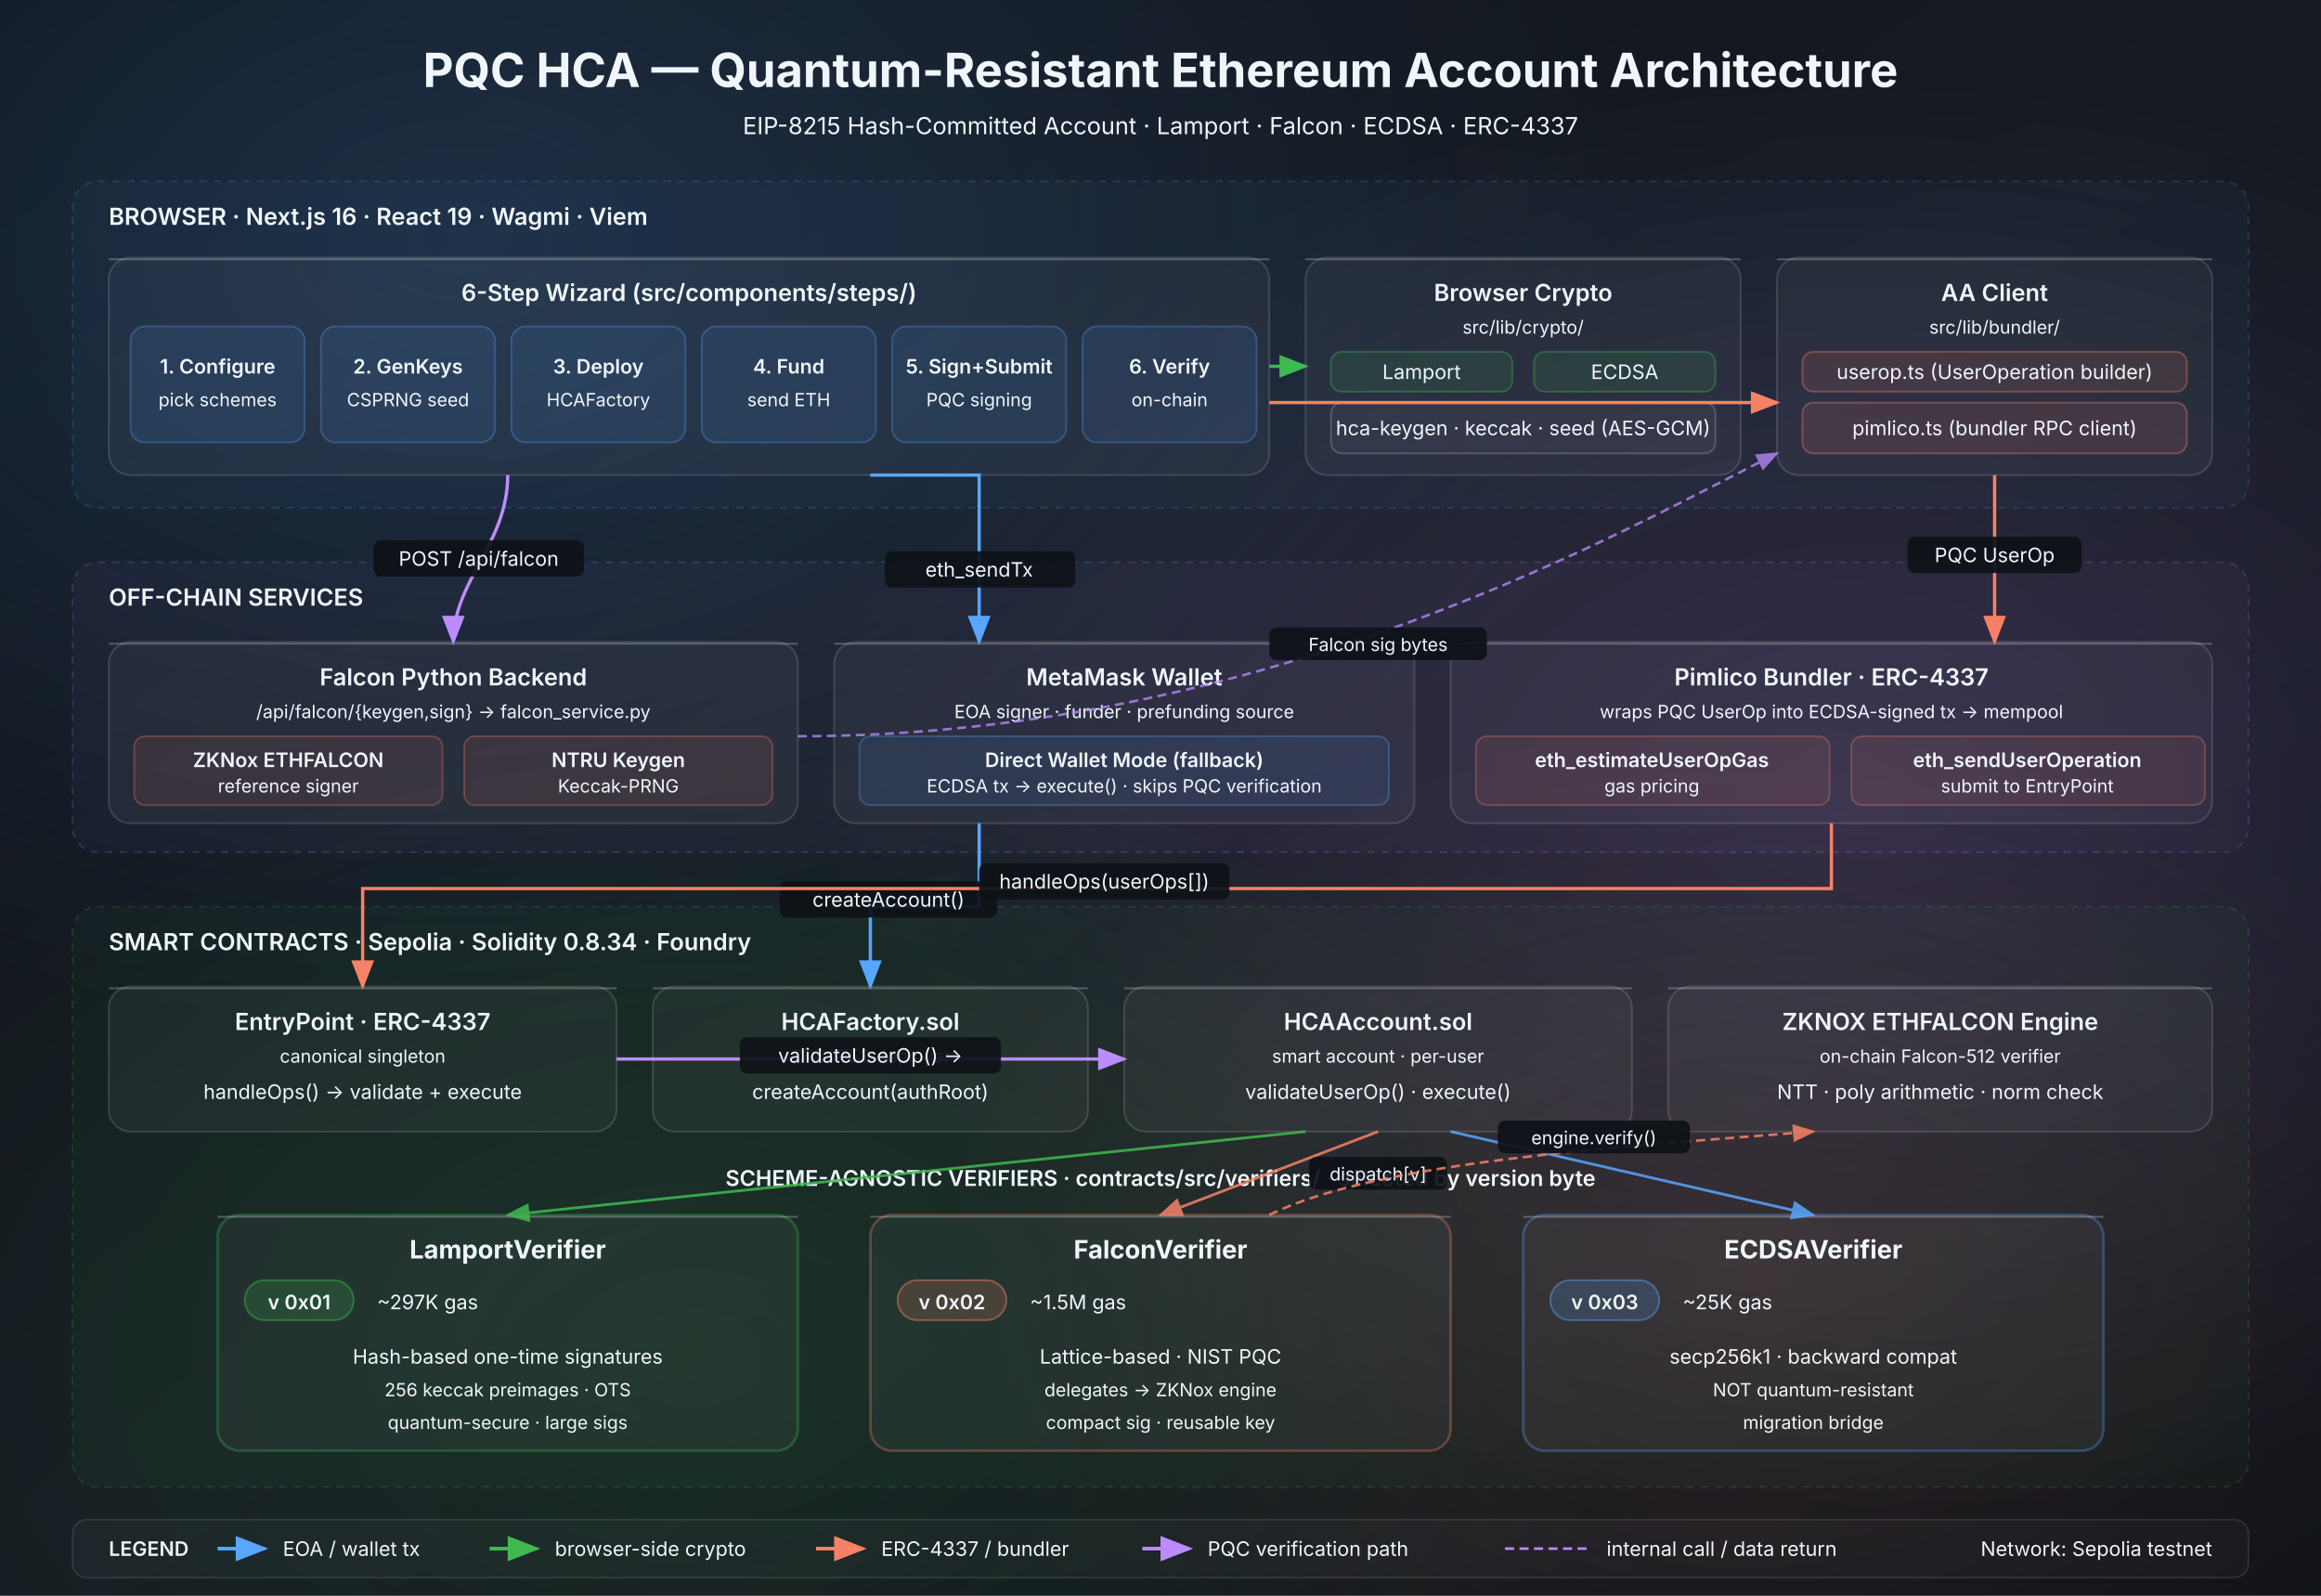
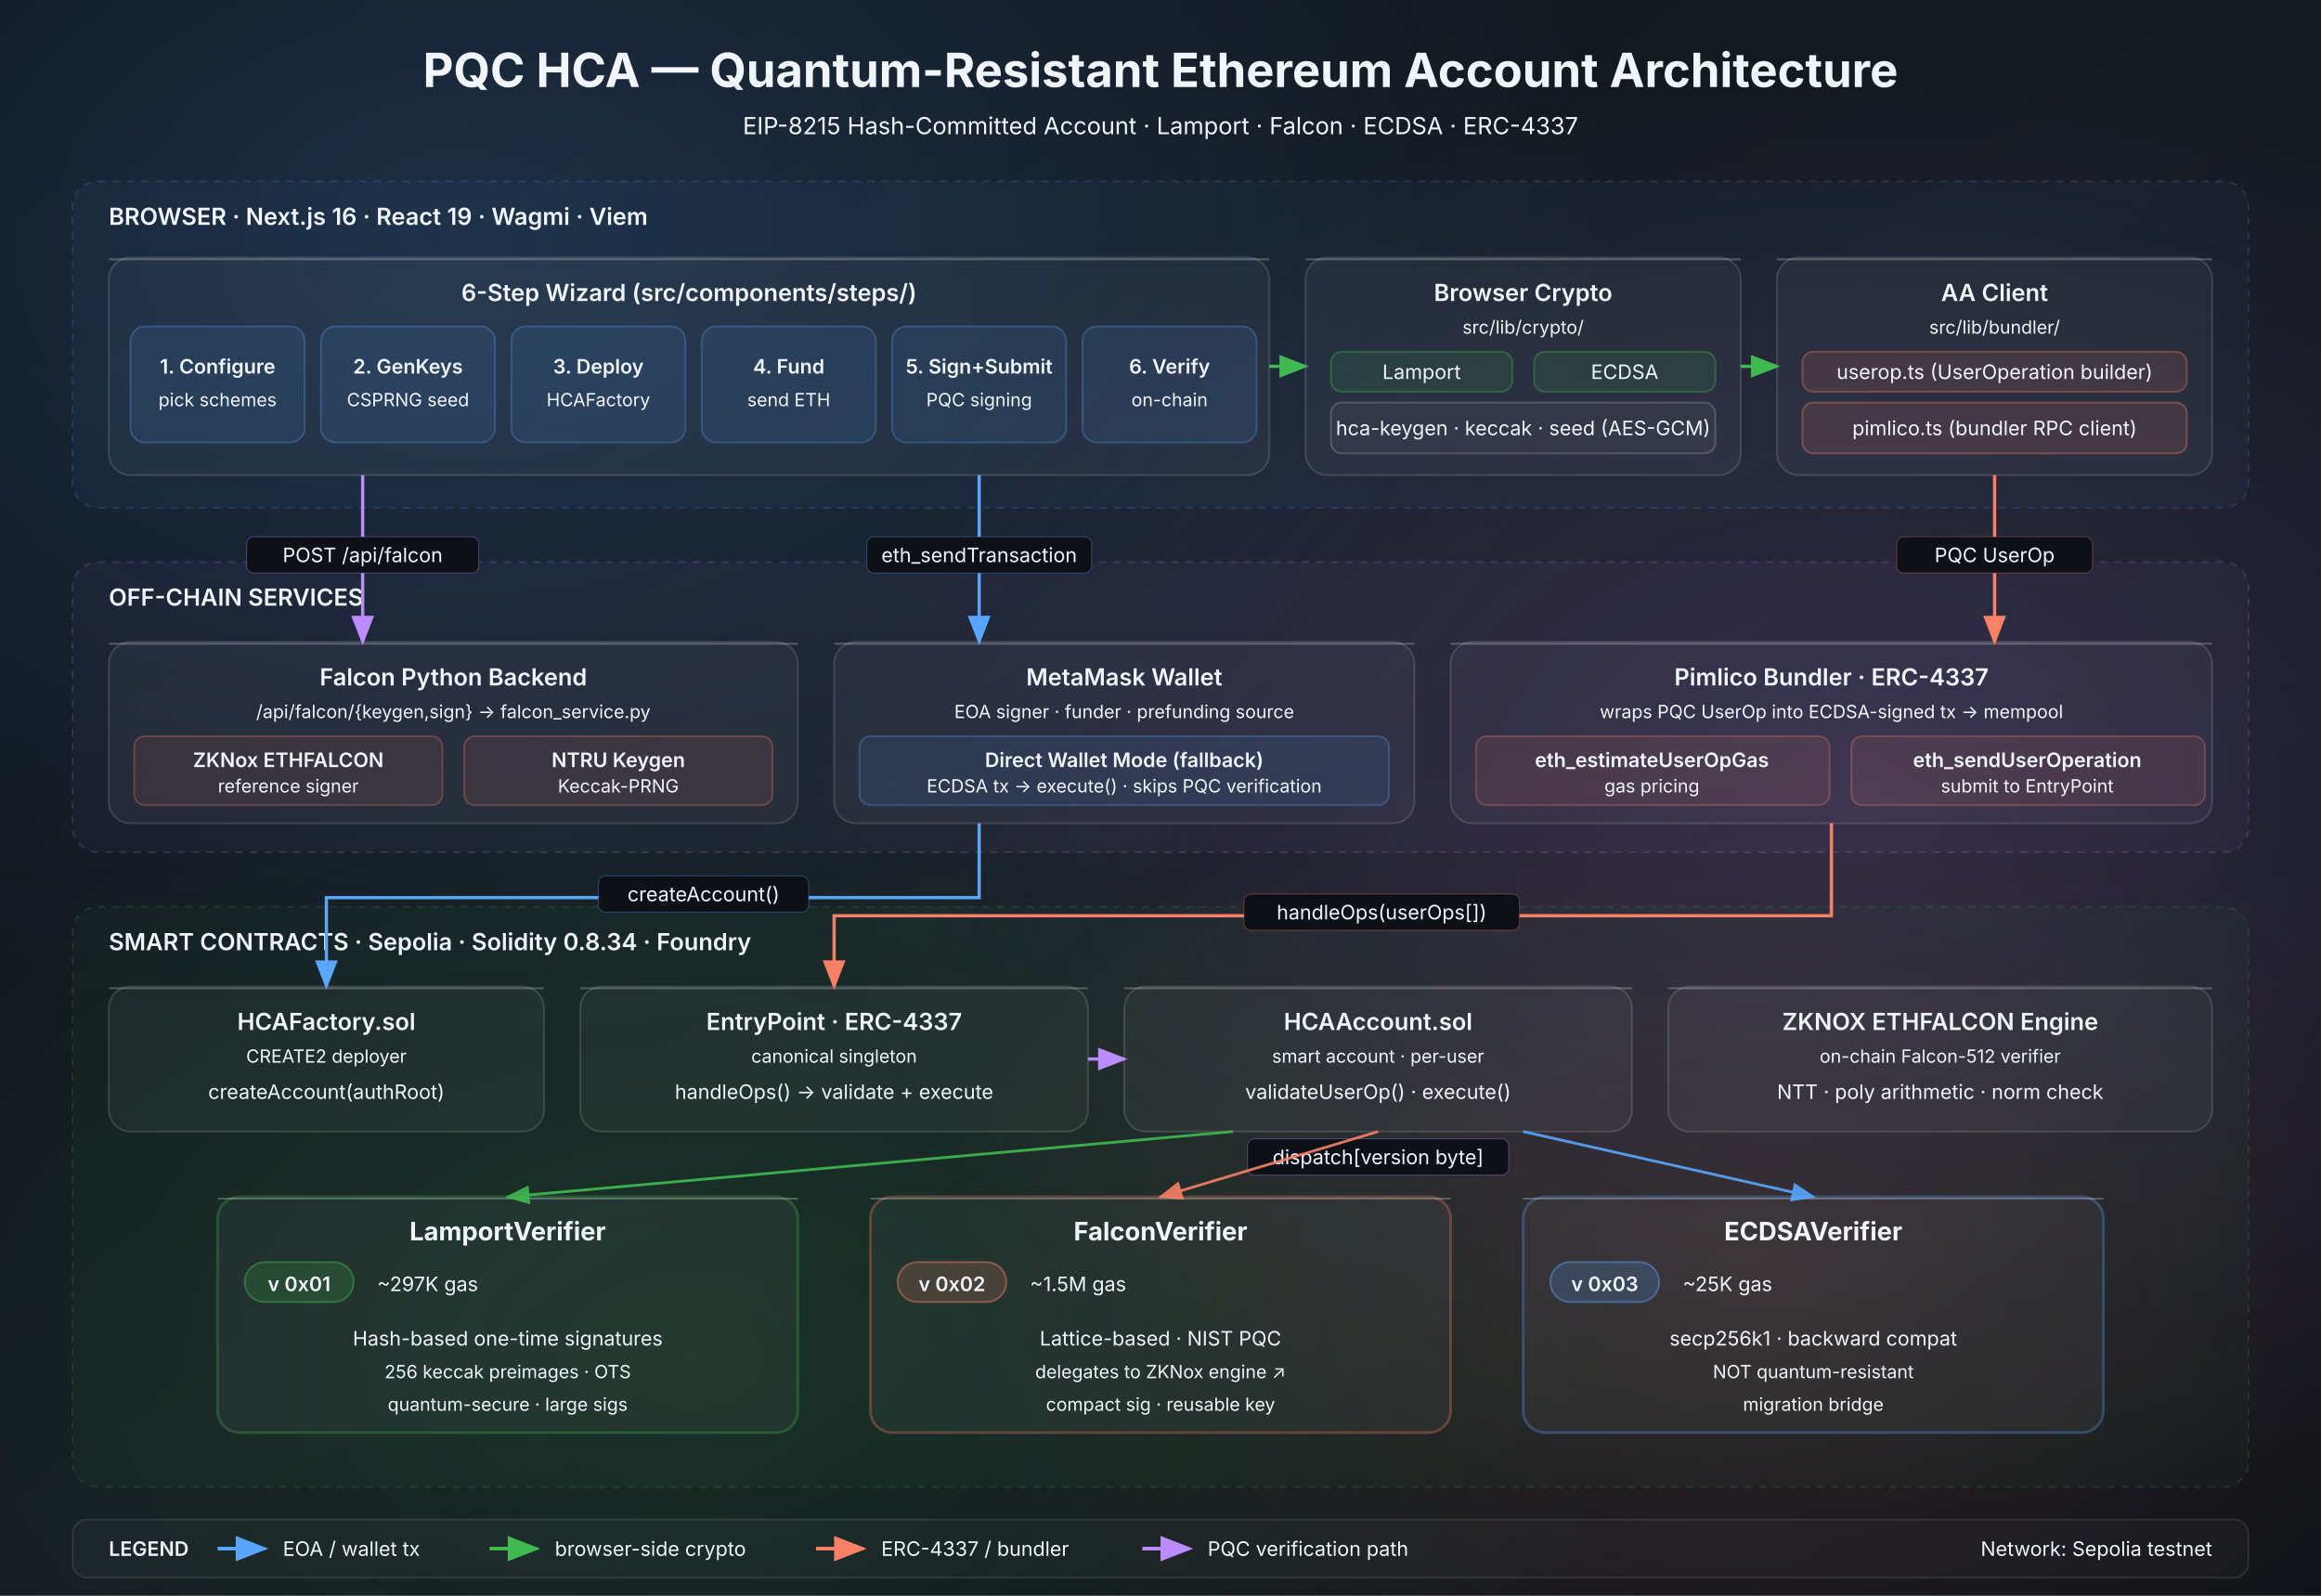
<svg xmlns="http://www.w3.org/2000/svg" viewBox="0 0 1280 880" width="1280" height="880">
  <style>text { font-family: -apple-system, BlinkMacSystemFont, "SF Pro Display", "Inter", sans-serif; fill: #f0f6fc; }</style>
  <defs>
    <linearGradient id="bg" x1="0%" y1="0%" x2="100%" y2="100%">
      <stop offset="0%" stop-color="#0d1117" />
      <stop offset="50%" stop-color="#161b22" />
      <stop offset="100%" stop-color="#0d1117" />
    </linearGradient>
    <radialGradient id="glow-blue" cx="20%" cy="15%" r="50%">
      <stop offset="0%" stop-color="rgba(88,166,255,0.18)" />
      <stop offset="100%" stop-color="rgba(88,166,255,0)" />
    </radialGradient>
    <radialGradient id="glow-purple" cx="80%" cy="50%" r="45%">
      <stop offset="0%" stop-color="rgba(188,140,255,0.16)" />
      <stop offset="100%" stop-color="rgba(188,140,255,0)" />
    </radialGradient>
    <radialGradient id="glow-green" cx="30%" cy="85%" r="40%">
      <stop offset="0%" stop-color="rgba(63,185,80,0.12)" />
      <stop offset="100%" stop-color="rgba(63,185,80,0)" />
    </radialGradient>
    <radialGradient id="glow-orange" cx="75%" cy="80%" r="35%">
      <stop offset="0%" stop-color="rgba(247,129,102,0.12)" />
      <stop offset="100%" stop-color="rgba(247,129,102,0)" />
    </radialGradient>
    <linearGradient id="text-grad" x1="0%" y1="0%" x2="100%" y2="0%">
      <stop offset="0%" stop-color="#58a6ff" />
      <stop offset="100%" stop-color="#bc8cff" />
    </linearGradient>
    <linearGradient id="text-grad-green" x1="0%" y1="0%" x2="100%" y2="0%">
      <stop offset="0%" stop-color="#3fb950" />
      <stop offset="100%" stop-color="#58a6ff" />
    </linearGradient>
    <linearGradient id="text-grad-orange" x1="0%" y1="0%" x2="100%" y2="0%">
      <stop offset="0%" stop-color="#f78166" />
      <stop offset="100%" stop-color="#bc8cff" />
    </linearGradient>
    <marker id="arrow-blue" markerWidth="9" markerHeight="7" refX="8" refY="3.5" orient="auto">
      <polygon points="0 0, 9 3.5, 0 7" fill="#58a6ff" />
    </marker>
    <marker id="arrow-purple" markerWidth="9" markerHeight="7" refX="8" refY="3.5" orient="auto">
      <polygon points="0 0, 9 3.5, 0 7" fill="#bc8cff" />
    </marker>
    <marker id="arrow-green" markerWidth="9" markerHeight="7" refX="8" refY="3.5" orient="auto">
      <polygon points="0 0, 9 3.5, 0 7" fill="#3fb950" />
    </marker>
    <marker id="arrow-orange" markerWidth="9" markerHeight="7" refX="8" refY="3.5" orient="auto">
      <polygon points="0 0, 9 3.5, 0 7" fill="#f78166" />
    </marker>
-     <filter id="soft-glow" x="-50%" y="-50%" width="200%" height="200%">
-       <feGaussianBlur stdDeviation="3" result="blur" />
-       <feMerge>
-         <feMergeNode in="blur" />
-         <feMergeNode in="SourceGraphic" />
-       </feMerge>
-     </filter>
  </defs>
  <rect width="1280" height="880" fill="url(#bg)" />
  <rect width="1280" height="880" fill="url(#glow-blue)" />
  <rect width="1280" height="880" fill="url(#glow-purple)" />
  <rect width="1280" height="880" fill="url(#glow-green)" />
  <rect width="1280" height="880" fill="url(#glow-orange)" />
  <text x="640" y="48" text-anchor="middle" font-size="26" font-weight="700" fill="url(#text-grad)">PQC HCA — Quantum-Resistant Ethereum Account Architecture</text>
  <text x="640" y="74" text-anchor="middle" font-size="13" fill="#8b949e">EIP-8215 Hash-Committed Account · Lamport · Falcon · ECDSA · ERC-4337</text>
  <rect x="40" y="100" width="1200" height="180" rx="14" fill="rgba(88,166,255,0.04)" stroke="rgba(88,166,255,0.18)" stroke-width="1" stroke-dasharray="4,4" />
  <text x="60" y="124" font-size="13" font-weight="600" fill="#58a6ff">BROWSER · Next.js 16 · React 19 · Wagmi · Viem</text>
  <rect x="60" y="142" width="640" height="120" rx="12" fill="rgba(255,255,255,0.04)" stroke="rgba(255,255,255,0.14)" stroke-width="1" />
  <line x1="60" y1="143" x2="700" y2="143" stroke="rgba(255,255,255,0.25)" stroke-width="1" />
  <text x="380" y="166" text-anchor="middle" font-size="13" font-weight="600" fill="url(#text-grad)">6-Step Wizard (src/components/steps/)</text>
  <rect x="72" y="180" width="96" height="64" rx="8" fill="rgba(88,166,255,0.10)" stroke="rgba(88,166,255,0.30)" stroke-width="1" />
  <text x="120" y="206" text-anchor="middle" font-size="11" font-weight="600" fill="#f0f6fc">1. Configure</text>
  <text x="120" y="224" text-anchor="middle" font-size="10" fill="#8b949e">pick schemes</text>
  <rect x="177" y="180" width="96" height="64" rx="8" fill="rgba(88,166,255,0.10)" stroke="rgba(88,166,255,0.30)" stroke-width="1" />
  <text x="225" y="206" text-anchor="middle" font-size="11" font-weight="600" fill="#f0f6fc">2. GenKeys</text>
  <text x="225" y="224" text-anchor="middle" font-size="10" fill="#8b949e">CSPRNG seed</text>
  <rect x="282" y="180" width="96" height="64" rx="8" fill="rgba(88,166,255,0.10)" stroke="rgba(88,166,255,0.30)" stroke-width="1" />
  <text x="330" y="206" text-anchor="middle" font-size="11" font-weight="600" fill="#f0f6fc">3. Deploy</text>
  <text x="330" y="224" text-anchor="middle" font-size="10" fill="#8b949e">HCAFactory</text>
  <rect x="387" y="180" width="96" height="64" rx="8" fill="rgba(88,166,255,0.10)" stroke="rgba(88,166,255,0.30)" stroke-width="1" />
  <text x="435" y="206" text-anchor="middle" font-size="11" font-weight="600" fill="#f0f6fc">4. Fund</text>
  <text x="435" y="224" text-anchor="middle" font-size="10" fill="#8b949e">send ETH</text>
  <rect x="492" y="180" width="96" height="64" rx="8" fill="rgba(88,166,255,0.10)" stroke="rgba(88,166,255,0.30)" stroke-width="1" />
  <text x="540" y="206" text-anchor="middle" font-size="11" font-weight="600" fill="#f0f6fc">5. Sign+Submit</text>
  <text x="540" y="224" text-anchor="middle" font-size="10" fill="#8b949e">PQC signing</text>
  <rect x="597" y="180" width="96" height="64" rx="8" fill="rgba(88,166,255,0.10)" stroke="rgba(88,166,255,0.30)" stroke-width="1" />
  <text x="645" y="206" text-anchor="middle" font-size="11" font-weight="600" fill="#f0f6fc">6. Verify</text>
  <text x="645" y="224" text-anchor="middle" font-size="10" fill="#8b949e">on-chain</text>
  <rect x="720" y="142" width="240" height="120" rx="12" fill="rgba(255,255,255,0.04)" stroke="rgba(255,255,255,0.14)" stroke-width="1" />
  <line x1="720" y1="143" x2="960" y2="143" stroke="rgba(255,255,255,0.25)" stroke-width="1" />
  <text x="840" y="166" text-anchor="middle" font-size="13" font-weight="600" fill="url(#text-grad-green)">Browser Crypto</text>
  <text x="840" y="184" text-anchor="middle" font-size="10" fill="#8b949e">src/lib/crypto/</text>
  <rect x="734" y="194" width="100" height="22" rx="6" fill="rgba(63,185,80,0.12)" stroke="rgba(63,185,80,0.35)" />
  <text x="784" y="209" text-anchor="middle" font-size="11" fill="#f0f6fc">Lamport</text>
  <rect x="846" y="194" width="100" height="22" rx="6" fill="rgba(63,185,80,0.12)" stroke="rgba(63,185,80,0.35)" />
  <text x="896" y="209" text-anchor="middle" font-size="11" fill="#f0f6fc">ECDSA</text>
  <rect x="734" y="222" width="212" height="28" rx="6" fill="rgba(255,255,255,0.04)" stroke="rgba(255,255,255,0.18)" />
  <text x="840" y="240" text-anchor="middle" font-size="11" fill="#8b949e">hca-keygen · keccak · seed (AES-GCM)</text>
  <rect x="980" y="142" width="240" height="120" rx="12" fill="rgba(255,255,255,0.04)" stroke="rgba(255,255,255,0.14)" stroke-width="1" />
  <line x1="980" y1="143" x2="1220" y2="143" stroke="rgba(255,255,255,0.25)" stroke-width="1" />
  <text x="1100" y="166" text-anchor="middle" font-size="13" font-weight="600" fill="url(#text-grad-orange)">AA Client</text>
  <text x="1100" y="184" text-anchor="middle" font-size="10" fill="#8b949e">src/lib/bundler/</text>
  <rect x="994" y="194" width="212" height="22" rx="6" fill="rgba(247,129,102,0.12)" stroke="rgba(247,129,102,0.35)" />
  <text x="1100" y="209" text-anchor="middle" font-size="11" fill="#f0f6fc">userop.ts (UserOperation builder)</text>
  <rect x="994" y="222" width="212" height="28" rx="6" fill="rgba(247,129,102,0.12)" stroke="rgba(247,129,102,0.35)" />
  <text x="1100" y="240" text-anchor="middle" font-size="11" fill="#f0f6fc">pimlico.ts (bundler RPC client)</text>
  <rect x="40" y="310" width="1200" height="160" rx="14" fill="rgba(188,140,255,0.04)" stroke="rgba(188,140,255,0.18)" stroke-width="1" stroke-dasharray="4,4" />
  <text x="60" y="334" font-size="13" font-weight="600" fill="#bc8cff">OFF-CHAIN SERVICES</text>
  <rect x="60" y="354" width="380" height="100" rx="12" fill="rgba(255,255,255,0.04)" stroke="rgba(255,255,255,0.14)" stroke-width="1" />
  <line x1="60" y1="355" x2="440" y2="355" stroke="rgba(255,255,255,0.25)" stroke-width="1" />
  <text x="250" y="378" text-anchor="middle" font-size="13" font-weight="600" fill="url(#text-grad-orange)">Falcon Python Backend</text>
  <text x="250" y="396" text-anchor="middle" font-size="10" fill="#8b949e">/api/falcon/{keygen,sign} → falcon_service.py</text>
  <rect x="74" y="406" width="170" height="38" rx="6" fill="rgba(247,129,102,0.10)" stroke="rgba(247,129,102,0.30)" />
  <text x="159" y="423" text-anchor="middle" font-size="11" font-weight="600" fill="#f0f6fc">ZKNox ETHFALCON</text>
  <text x="159" y="437" text-anchor="middle" font-size="10" fill="#8b949e">reference signer</text>
  <rect x="256" y="406" width="170" height="38" rx="6" fill="rgba(247,129,102,0.10)" stroke="rgba(247,129,102,0.30)" />
  <text x="341" y="423" text-anchor="middle" font-size="11" font-weight="600" fill="#f0f6fc">NTRU Keygen</text>
  <text x="341" y="437" text-anchor="middle" font-size="10" fill="#8b949e">Keccak-PRNG</text>
  <rect x="460" y="354" width="320" height="100" rx="12" fill="rgba(255,255,255,0.04)" stroke="rgba(255,255,255,0.14)" stroke-width="1" />
  <line x1="460" y1="355" x2="780" y2="355" stroke="rgba(255,255,255,0.25)" stroke-width="1" />
  <text x="620" y="378" text-anchor="middle" font-size="13" font-weight="600" fill="url(#text-grad)">MetaMask Wallet</text>
  <text x="620" y="396" text-anchor="middle" font-size="10" fill="#8b949e">EOA signer · funder · prefunding source</text>
  <rect x="474" y="406" width="292" height="38" rx="6" fill="rgba(88,166,255,0.10)" stroke="rgba(88,166,255,0.30)" />
  <text x="620" y="423" text-anchor="middle" font-size="11" font-weight="600" fill="#f0f6fc">Direct Wallet Mode (fallback)</text>
  <text x="620" y="437" text-anchor="middle" font-size="10" fill="#8b949e">ECDSA tx → execute() · skips PQC verification</text>
  <rect x="800" y="354" width="420" height="100" rx="12" fill="rgba(255,255,255,0.04)" stroke="rgba(255,255,255,0.14)" stroke-width="1" />
  <line x1="800" y1="355" x2="1220" y2="355" stroke="rgba(255,255,255,0.25)" stroke-width="1" />
  <text x="1010" y="378" text-anchor="middle" font-size="13" font-weight="600" fill="url(#text-grad-orange)">Pimlico Bundler  ·  ERC-4337</text>
  <text x="1010" y="396" text-anchor="middle" font-size="10" fill="#8b949e">wraps PQC UserOp into ECDSA-signed tx → mempool</text>
  <rect x="814" y="406" width="195" height="38" rx="6" fill="rgba(247,129,102,0.10)" stroke="rgba(247,129,102,0.30)" />
  <text x="911" y="423" text-anchor="middle" font-size="11" font-weight="600" fill="#f0f6fc">eth_estimateUserOpGas</text>
  <text x="911" y="437" text-anchor="middle" font-size="10" fill="#8b949e">gas pricing</text>
  <rect x="1021" y="406" width="195" height="38" rx="6" fill="rgba(247,129,102,0.10)" stroke="rgba(247,129,102,0.30)" />
  <text x="1118" y="423" text-anchor="middle" font-size="11" font-weight="600" fill="#f0f6fc">eth_sendUserOperation</text>
  <text x="1118" y="437" text-anchor="middle" font-size="10" fill="#8b949e">submit to EntryPoint</text>
  <rect x="40" y="500" width="1200" height="320" rx="14" fill="rgba(63,185,80,0.04)" stroke="rgba(63,185,80,0.18)" stroke-width="1" stroke-dasharray="4,4" />
  <text x="60" y="524" font-size="13" font-weight="600" fill="#3fb950">SMART CONTRACTS · Sepolia · Solidity 0.8.34 · Foundry</text>
-   <rect x="60" y="544" width="280" height="80" rx="12" fill="rgba(255,255,255,0.04)" stroke="rgba(255,255,255,0.14)" stroke-width="1" />
-   <line x1="60" y1="545" x2="340" y2="545" stroke="rgba(255,255,255,0.25)" stroke-width="1" />
-   <text x="200" y="568" text-anchor="middle" font-size="13" font-weight="600" fill="url(#text-grad-orange)">EntryPoint  ·  ERC-4337</text>
-   <text x="200" y="586" text-anchor="middle" font-size="10" fill="#8b949e">canonical singleton</text>
-   <text x="200" y="606" text-anchor="middle" font-size="11" fill="#f0f6fc">handleOps()  →  validate + execute</text>
-   <rect x="360" y="544" width="240" height="80" rx="12" fill="rgba(255,255,255,0.04)" stroke="rgba(255,255,255,0.14)" stroke-width="1" />
-   <line x1="360" y1="545" x2="600" y2="545" stroke="rgba(255,255,255,0.25)" stroke-width="1" />
-   <text x="480" y="568" text-anchor="middle" font-size="13" font-weight="600" fill="url(#text-grad)">HCAFactory.sol</text>
-   <text x="480" y="586" text-anchor="middle" font-size="10" fill="#8b949e">CREATE2 deployer</text>
-   <text x="480" y="606" text-anchor="middle" font-size="11" fill="#f0f6fc">createAccount(authRoot)</text>
+   <rect x="60" y="544" width="240" height="80" rx="12" fill="rgba(255,255,255,0.04)" stroke="rgba(255,255,255,0.14)" stroke-width="1" />
+   <line x1="60" y1="545" x2="300" y2="545" stroke="rgba(255,255,255,0.25)" stroke-width="1" />
+   <text x="180" y="568" text-anchor="middle" font-size="13" font-weight="600" fill="url(#text-grad)">HCAFactory.sol</text>
+   <text x="180" y="586" text-anchor="middle" font-size="10" fill="#8b949e">CREATE2 deployer</text>
+   <text x="180" y="606" text-anchor="middle" font-size="11" fill="#f0f6fc">createAccount(authRoot)</text>
+   <rect x="320" y="544" width="280" height="80" rx="12" fill="rgba(255,255,255,0.04)" stroke="rgba(255,255,255,0.14)" stroke-width="1" />
+   <line x1="320" y1="545" x2="600" y2="545" stroke="rgba(255,255,255,0.25)" stroke-width="1" />
+   <text x="460" y="568" text-anchor="middle" font-size="13" font-weight="600" fill="url(#text-grad-orange)">EntryPoint  ·  ERC-4337</text>
+   <text x="460" y="586" text-anchor="middle" font-size="10" fill="#8b949e">canonical singleton</text>
+   <text x="460" y="606" text-anchor="middle" font-size="11" fill="#f0f6fc">handleOps()  →  validate + execute</text>
  <rect x="620" y="544" width="280" height="80" rx="12" fill="rgba(255,255,255,0.04)" stroke="rgba(255,255,255,0.14)" stroke-width="1" />
  <line x1="620" y1="545" x2="900" y2="545" stroke="rgba(255,255,255,0.25)" stroke-width="1" />
  <text x="760" y="568" text-anchor="middle" font-size="13" font-weight="600" fill="url(#text-grad)">HCAAccount.sol</text>
  <text x="760" y="586" text-anchor="middle" font-size="10" fill="#8b949e">smart account · per-user</text>
  <text x="760" y="606" text-anchor="middle" font-size="11" fill="#f0f6fc">validateUserOp() · execute()</text>
  <rect x="920" y="544" width="300" height="80" rx="12" fill="rgba(255,255,255,0.04)" stroke="rgba(255,255,255,0.14)" stroke-width="1" />
  <line x1="920" y1="545" x2="1220" y2="545" stroke="rgba(255,255,255,0.25)" stroke-width="1" />
  <text x="1070" y="568" text-anchor="middle" font-size="13" font-weight="600" fill="url(#text-grad-orange)">ZKNOX ETHFALCON Engine</text>
  <text x="1070" y="586" text-anchor="middle" font-size="10" fill="#8b949e">on-chain Falcon-512 verifier</text>
  <text x="1070" y="606" text-anchor="middle" font-size="11" fill="#f0f6fc">NTT · poly arithmetic · norm check</text>
-   <text x="640" y="654" text-anchor="middle" font-size="12" font-weight="600" fill="#8b949e">SCHEME-AGNOSTIC VERIFIERS  ·  contracts/src/verifiers/  ·  selected by version byte</text>
-   <rect x="120" y="670" width="320" height="130" rx="12" fill="rgba(255,255,255,0.04)" stroke="rgba(63,185,80,0.30)" stroke-width="1.5" />
-   <line x1="120" y1="671" x2="440" y2="671" stroke="rgba(255,255,255,0.25)" stroke-width="1" />
-   <text x="280" y="694" text-anchor="middle" font-size="14" font-weight="700" fill="url(#text-grad-green)">LamportVerifier</text>
-   <rect x="135" y="706" width="60" height="22" rx="11" fill="rgba(63,185,80,0.18)" stroke="rgba(63,185,80,0.45)" />
-   <text x="165" y="722" text-anchor="middle" font-size="11" font-weight="600" fill="#3fb950">v 0x01</text>
-   <text x="208" y="722" font-size="11" fill="#8b949e">~297K gas</text>
-   <text x="280" y="752" text-anchor="middle" font-size="11" fill="#f0f6fc">Hash-based one-time signatures</text>
-   <text x="280" y="770" text-anchor="middle" font-size="10" fill="#8b949e">256 keccak preimages · OTS</text>
-   <text x="280" y="788" text-anchor="middle" font-size="10" fill="#8b949e">quantum-secure · large sigs</text>
-   <rect x="480" y="670" width="320" height="130" rx="12" fill="rgba(255,255,255,0.04)" stroke="rgba(247,129,102,0.30)" stroke-width="1.5" />
-   <line x1="480" y1="671" x2="800" y2="671" stroke="rgba(255,255,255,0.25)" stroke-width="1" />
-   <text x="640" y="694" text-anchor="middle" font-size="14" font-weight="700" fill="url(#text-grad-orange)">FalconVerifier</text>
-   <rect x="495" y="706" width="60" height="22" rx="11" fill="rgba(247,129,102,0.18)" stroke="rgba(247,129,102,0.45)" />
-   <text x="525" y="722" text-anchor="middle" font-size="11" font-weight="600" fill="#f78166">v 0x02</text>
-   <text x="568" y="722" font-size="11" fill="#8b949e">~1.5M gas</text>
-   <text x="640" y="752" text-anchor="middle" font-size="11" fill="#f0f6fc">Lattice-based · NIST PQC</text>
-   <text x="640" y="770" text-anchor="middle" font-size="10" fill="#8b949e">delegates → ZKNox engine</text>
-   <text x="640" y="788" text-anchor="middle" font-size="10" fill="#8b949e">compact sig · reusable key</text>
-   <rect x="840" y="670" width="320" height="130" rx="12" fill="rgba(255,255,255,0.04)" stroke="rgba(88,166,255,0.30)" stroke-width="1.5" />
-   <line x1="840" y1="671" x2="1160" y2="671" stroke="rgba(255,255,255,0.25)" stroke-width="1" />
-   <text x="1000" y="694" text-anchor="middle" font-size="14" font-weight="700" fill="url(#text-grad)">ECDSAVerifier</text>
-   <rect x="855" y="706" width="60" height="22" rx="11" fill="rgba(88,166,255,0.18)" stroke="rgba(88,166,255,0.45)" />
-   <text x="885" y="722" text-anchor="middle" font-size="11" font-weight="600" fill="#58a6ff">v 0x03</text>
-   <text x="928" y="722" font-size="11" fill="#8b949e">~25K gas</text>
-   <text x="1000" y="752" text-anchor="middle" font-size="11" fill="#f0f6fc">secp256k1 · backward compat</text>
-   <text x="1000" y="770" text-anchor="middle" font-size="10" fill="#8b949e">NOT quantum-resistant</text>
-   <text x="1000" y="788" text-anchor="middle" font-size="10" fill="#8b949e">migration bridge</text>
+   <rect x="120" y="660" width="320" height="130" rx="12" fill="rgba(255,255,255,0.04)" stroke="rgba(63,185,80,0.30)" stroke-width="1.5" />
+   <line x1="120" y1="661" x2="440" y2="661" stroke="rgba(255,255,255,0.25)" stroke-width="1" />
+   <text x="280" y="684" text-anchor="middle" font-size="14" font-weight="700" fill="url(#text-grad-green)">LamportVerifier</text>
+   <rect x="135" y="696" width="60" height="22" rx="11" fill="rgba(63,185,80,0.18)" stroke="rgba(63,185,80,0.45)" />
+   <text x="165" y="712" text-anchor="middle" font-size="11" font-weight="600" fill="#3fb950">v 0x01</text>
+   <text x="208" y="712" font-size="11" fill="#8b949e">~297K gas</text>
+   <text x="280" y="742" text-anchor="middle" font-size="11" fill="#f0f6fc">Hash-based one-time signatures</text>
+   <text x="280" y="760" text-anchor="middle" font-size="10" fill="#8b949e">256 keccak preimages · OTS</text>
+   <text x="280" y="778" text-anchor="middle" font-size="10" fill="#8b949e">quantum-secure · large sigs</text>
+   <rect x="480" y="660" width="320" height="130" rx="12" fill="rgba(255,255,255,0.04)" stroke="rgba(247,129,102,0.30)" stroke-width="1.5" />
+   <line x1="480" y1="661" x2="800" y2="661" stroke="rgba(255,255,255,0.25)" stroke-width="1" />
+   <text x="640" y="684" text-anchor="middle" font-size="14" font-weight="700" fill="url(#text-grad-orange)">FalconVerifier</text>
+   <rect x="495" y="696" width="60" height="22" rx="11" fill="rgba(247,129,102,0.18)" stroke="rgba(247,129,102,0.45)" />
+   <text x="525" y="712" text-anchor="middle" font-size="11" font-weight="600" fill="#f78166">v 0x02</text>
+   <text x="568" y="712" font-size="11" fill="#8b949e">~1.5M gas</text>
+   <text x="640" y="742" text-anchor="middle" font-size="11" fill="#f0f6fc">Lattice-based · NIST PQC</text>
+   <text x="640" y="760" text-anchor="middle" font-size="10" fill="#8b949e">delegates to ZKNox engine ↗</text>
+   <text x="640" y="778" text-anchor="middle" font-size="10" fill="#8b949e">compact sig · reusable key</text>
+   <rect x="840" y="660" width="320" height="130" rx="12" fill="rgba(255,255,255,0.04)" stroke="rgba(88,166,255,0.30)" stroke-width="1.5" />
+   <line x1="840" y1="661" x2="1160" y2="661" stroke="rgba(255,255,255,0.25)" stroke-width="1" />
+   <text x="1000" y="684" text-anchor="middle" font-size="14" font-weight="700" fill="url(#text-grad)">ECDSAVerifier</text>
+   <rect x="855" y="696" width="60" height="22" rx="11" fill="rgba(88,166,255,0.18)" stroke="rgba(88,166,255,0.45)" />
+   <text x="885" y="712" text-anchor="middle" font-size="11" font-weight="600" fill="#58a6ff">v 0x03</text>
+   <text x="928" y="712" font-size="11" fill="#8b949e">~25K gas</text>
+   <text x="1000" y="742" text-anchor="middle" font-size="11" fill="#f0f6fc">secp256k1 · backward compat</text>
+   <text x="1000" y="760" text-anchor="middle" font-size="10" fill="#8b949e">NOT quantum-resistant</text>
+   <text x="1000" y="778" text-anchor="middle" font-size="10" fill="#8b949e">migration bridge</text>
  <path d="M 700,202 L 720,202" stroke="#3fb950" stroke-width="1.8" fill="none" marker-end="url(#arrow-green)" />
-   <path d="M 700,222 L 980,222" stroke="#f78166" stroke-width="1.8" fill="none" marker-end="url(#arrow-orange)" />
-   <path d="M 280,262 C 280,300 250,320 250,354" stroke="#bc8cff" stroke-width="1.8" fill="none" marker-end="url(#arrow-purple)" />
-   <rect x="206" y="298" width="116" height="20" rx="4" fill="#0d1117" opacity="0.92" />
-   <text x="264" y="312" text-anchor="middle" font-size="11" fill="#bc8cff">POST /api/falcon</text>
-   <path d="M 480,262 L 540,262 L 540,354" stroke="#58a6ff" stroke-width="1.8" fill="none" marker-end="url(#arrow-blue)" />
-   <rect x="488" y="304" width="105" height="20" rx="4" fill="#0d1117" opacity="0.92" />
-   <text x="540" y="318" text-anchor="middle" font-size="11" fill="#58a6ff">eth_sendTx</text>
+   <path d="M 960,202 L 980,202" stroke="#3fb950" stroke-width="1.8" fill="none" marker-end="url(#arrow-green)" />
+   <path d="M 200,262 L 200,354" stroke="#bc8cff" stroke-width="1.8" fill="none" marker-end="url(#arrow-purple)" />
+   <rect x="136" y="296" width="128" height="20" rx="4" fill="#0d1117" stroke="rgba(188,140,255,0.35)" stroke-width="0.5" />
+   <text x="200" y="310" text-anchor="middle" font-size="11" fill="#bc8cff">POST /api/falcon</text>
+   <path d="M 540,262 L 540,354" stroke="#58a6ff" stroke-width="1.8" fill="none" marker-end="url(#arrow-blue)" />
+   <rect x="478" y="296" width="124" height="20" rx="4" fill="#0d1117" stroke="rgba(88,166,255,0.35)" stroke-width="0.5" />
+   <text x="540" y="310" text-anchor="middle" font-size="11" fill="#58a6ff">eth_sendTransaction</text>
  <path d="M 1100,262 L 1100,354" stroke="#f78166" stroke-width="1.8" fill="none" marker-end="url(#arrow-orange)" />
-   <rect x="1052" y="296" width="96" height="20" rx="4" fill="#0d1117" opacity="0.92" />
+   <rect x="1046" y="296" width="108" height="20" rx="4" fill="#0d1117" stroke="rgba(247,129,102,0.35)" stroke-width="0.5" />
  <text x="1100" y="310" text-anchor="middle" font-size="11" fill="#f78166">PQC UserOp</text>
-   <path d="M 540,454 L 540,500 L 480,500 L 480,544" stroke="#58a6ff" stroke-width="1.8" fill="none" marker-end="url(#arrow-blue)" />
-   <rect x="430" y="486" width="120" height="20" rx="4" fill="#0d1117" opacity="0.92" />
-   <text x="490" y="500" text-anchor="middle" font-size="11" fill="#58a6ff">createAccount()</text>
-   <path d="M 1010,454 L 1010,490 L 200,490 L 200,544" stroke="#f78166" stroke-width="1.8" fill="none" marker-end="url(#arrow-orange)" />
-   <rect x="540" y="476" width="138" height="20" rx="4" fill="#0d1117" opacity="0.92" />
-   <text x="609" y="490" text-anchor="middle" font-size="11" fill="#f78166">handleOps(userOps[])</text>
-   <path d="M 340,584 L 620,584" stroke="#bc8cff" stroke-width="1.8" fill="none" marker-end="url(#arrow-purple)" />
-   <rect x="408" y="572" width="144" height="20" rx="4" fill="#0d1117" opacity="0.92" />
-   <text x="480" y="586" text-anchor="middle" font-size="11" fill="#bc8cff">validateUserOp() →</text>
-   <path d="M 720,624 L 280,670" stroke="#3fb950" stroke-width="1.5" fill="none" marker-end="url(#arrow-green)" opacity="0.85" />
-   <path d="M 760,624 L 640,670" stroke="#f78166" stroke-width="1.5" fill="none" marker-end="url(#arrow-orange)" opacity="0.85" />
-   <path d="M 800,624 L 1000,670" stroke="#58a6ff" stroke-width="1.5" fill="none" marker-end="url(#arrow-blue)" opacity="0.85" />
-   <rect x="722" y="638" width="76" height="18" rx="4" fill="#0d1117" opacity="0.92" />
-   <text x="760" y="651" text-anchor="middle" font-size="10" fill="#bc8cff">dispatch[v]</text>
-   <path d="M 700,670 C 760,640 900,632 1000,624" stroke="#f78166" stroke-width="1.4" fill="none" stroke-dasharray="5,3" marker-end="url(#arrow-orange)" opacity="0.85" />
-   <rect x="826" y="618" width="106" height="18" rx="4" fill="#0d1117" opacity="0.92" />
-   <text x="879" y="631" text-anchor="middle" font-size="10" fill="#f78166">engine.verify()</text>
-   <path d="M 440,406 C 700,406 900,290 980,250" stroke="#bc8cff" stroke-width="1.4" fill="none" stroke-dasharray="5,3" marker-end="url(#arrow-purple)" opacity="0.75" />
-   <rect x="700" y="346" width="120" height="18" rx="4" fill="#0d1117" opacity="0.92" />
-   <text x="760" y="359" text-anchor="middle" font-size="10" fill="#bc8cff">Falcon sig bytes</text>
+   <path d="M 540,454 L 540,495 L 180,495 L 180,544" stroke="#58a6ff" stroke-width="1.8" fill="none" marker-end="url(#arrow-blue)" />
+   <rect x="330" y="483" width="116" height="20" rx="4" fill="#0d1117" stroke="rgba(88,166,255,0.35)" stroke-width="0.5" />
+   <text x="388" y="497" text-anchor="middle" font-size="11" fill="#58a6ff">createAccount()</text>
+   <path d="M 1010,454 L 1010,505 L 460,505 L 460,544" stroke="#f78166" stroke-width="1.8" fill="none" marker-end="url(#arrow-orange)" />
+   <rect x="686" y="493" width="152" height="20" rx="4" fill="#0d1117" stroke="rgba(247,129,102,0.35)" stroke-width="0.5" />
+   <text x="762" y="507" text-anchor="middle" font-size="11" fill="#f78166">handleOps(userOps[])</text>
+   <path d="M 600,584 L 620,584" stroke="#bc8cff" stroke-width="1.8" fill="none" marker-end="url(#arrow-purple)" />
+   <rect x="688" y="628" width="144" height="20" rx="4" fill="#0d1117" stroke="rgba(188,140,255,0.35)" stroke-width="0.5" />
+   <text x="760" y="642" text-anchor="middle" font-size="11" fill="#bc8cff">dispatch[version byte]</text>
+   <path d="M 680,624 L 280,660" stroke="#3fb950" stroke-width="1.5" fill="none" marker-end="url(#arrow-green)" opacity="0.9" />
+   <path d="M 760,624 L 640,660" stroke="#f78166" stroke-width="1.5" fill="none" marker-end="url(#arrow-orange)" opacity="0.9" />
+   <path d="M 840,624 L 1000,660" stroke="#58a6ff" stroke-width="1.5" fill="none" marker-end="url(#arrow-blue)" opacity="0.9" />
  <rect x="40" y="838" width="1200" height="32" rx="8" fill="rgba(255,255,255,0.03)" stroke="rgba(255,255,255,0.10)" />
  <text x="60" y="858" font-size="11" fill="#8b949e" font-weight="600">LEGEND</text>
  <line x1="120" y1="854" x2="146" y2="854" stroke="#58a6ff" stroke-width="2" marker-end="url(#arrow-blue)" />
  <text x="156" y="858" font-size="11" fill="#f0f6fc">EOA / wallet tx</text>
  <line x1="270" y1="854" x2="296" y2="854" stroke="#3fb950" stroke-width="2" marker-end="url(#arrow-green)" />
  <text x="306" y="858" font-size="11" fill="#f0f6fc">browser-side crypto</text>
  <line x1="450" y1="854" x2="476" y2="854" stroke="#f78166" stroke-width="2" marker-end="url(#arrow-orange)" />
  <text x="486" y="858" font-size="11" fill="#f0f6fc">ERC-4337 / bundler</text>
  <line x1="630" y1="854" x2="656" y2="854" stroke="#bc8cff" stroke-width="2" marker-end="url(#arrow-purple)" />
  <text x="666" y="858" font-size="11" fill="#f0f6fc">PQC verification path</text>
-   <line x1="830" y1="854" x2="876" y2="854" stroke="#bc8cff" stroke-width="1.4" stroke-dasharray="5,3" />
-   <text x="886" y="858" font-size="11" fill="#f0f6fc">internal call / data return</text>
  <text x="1220" y="858" text-anchor="end" font-size="11" fill="#8b949e">Network: Sepolia testnet</text>
</svg>
